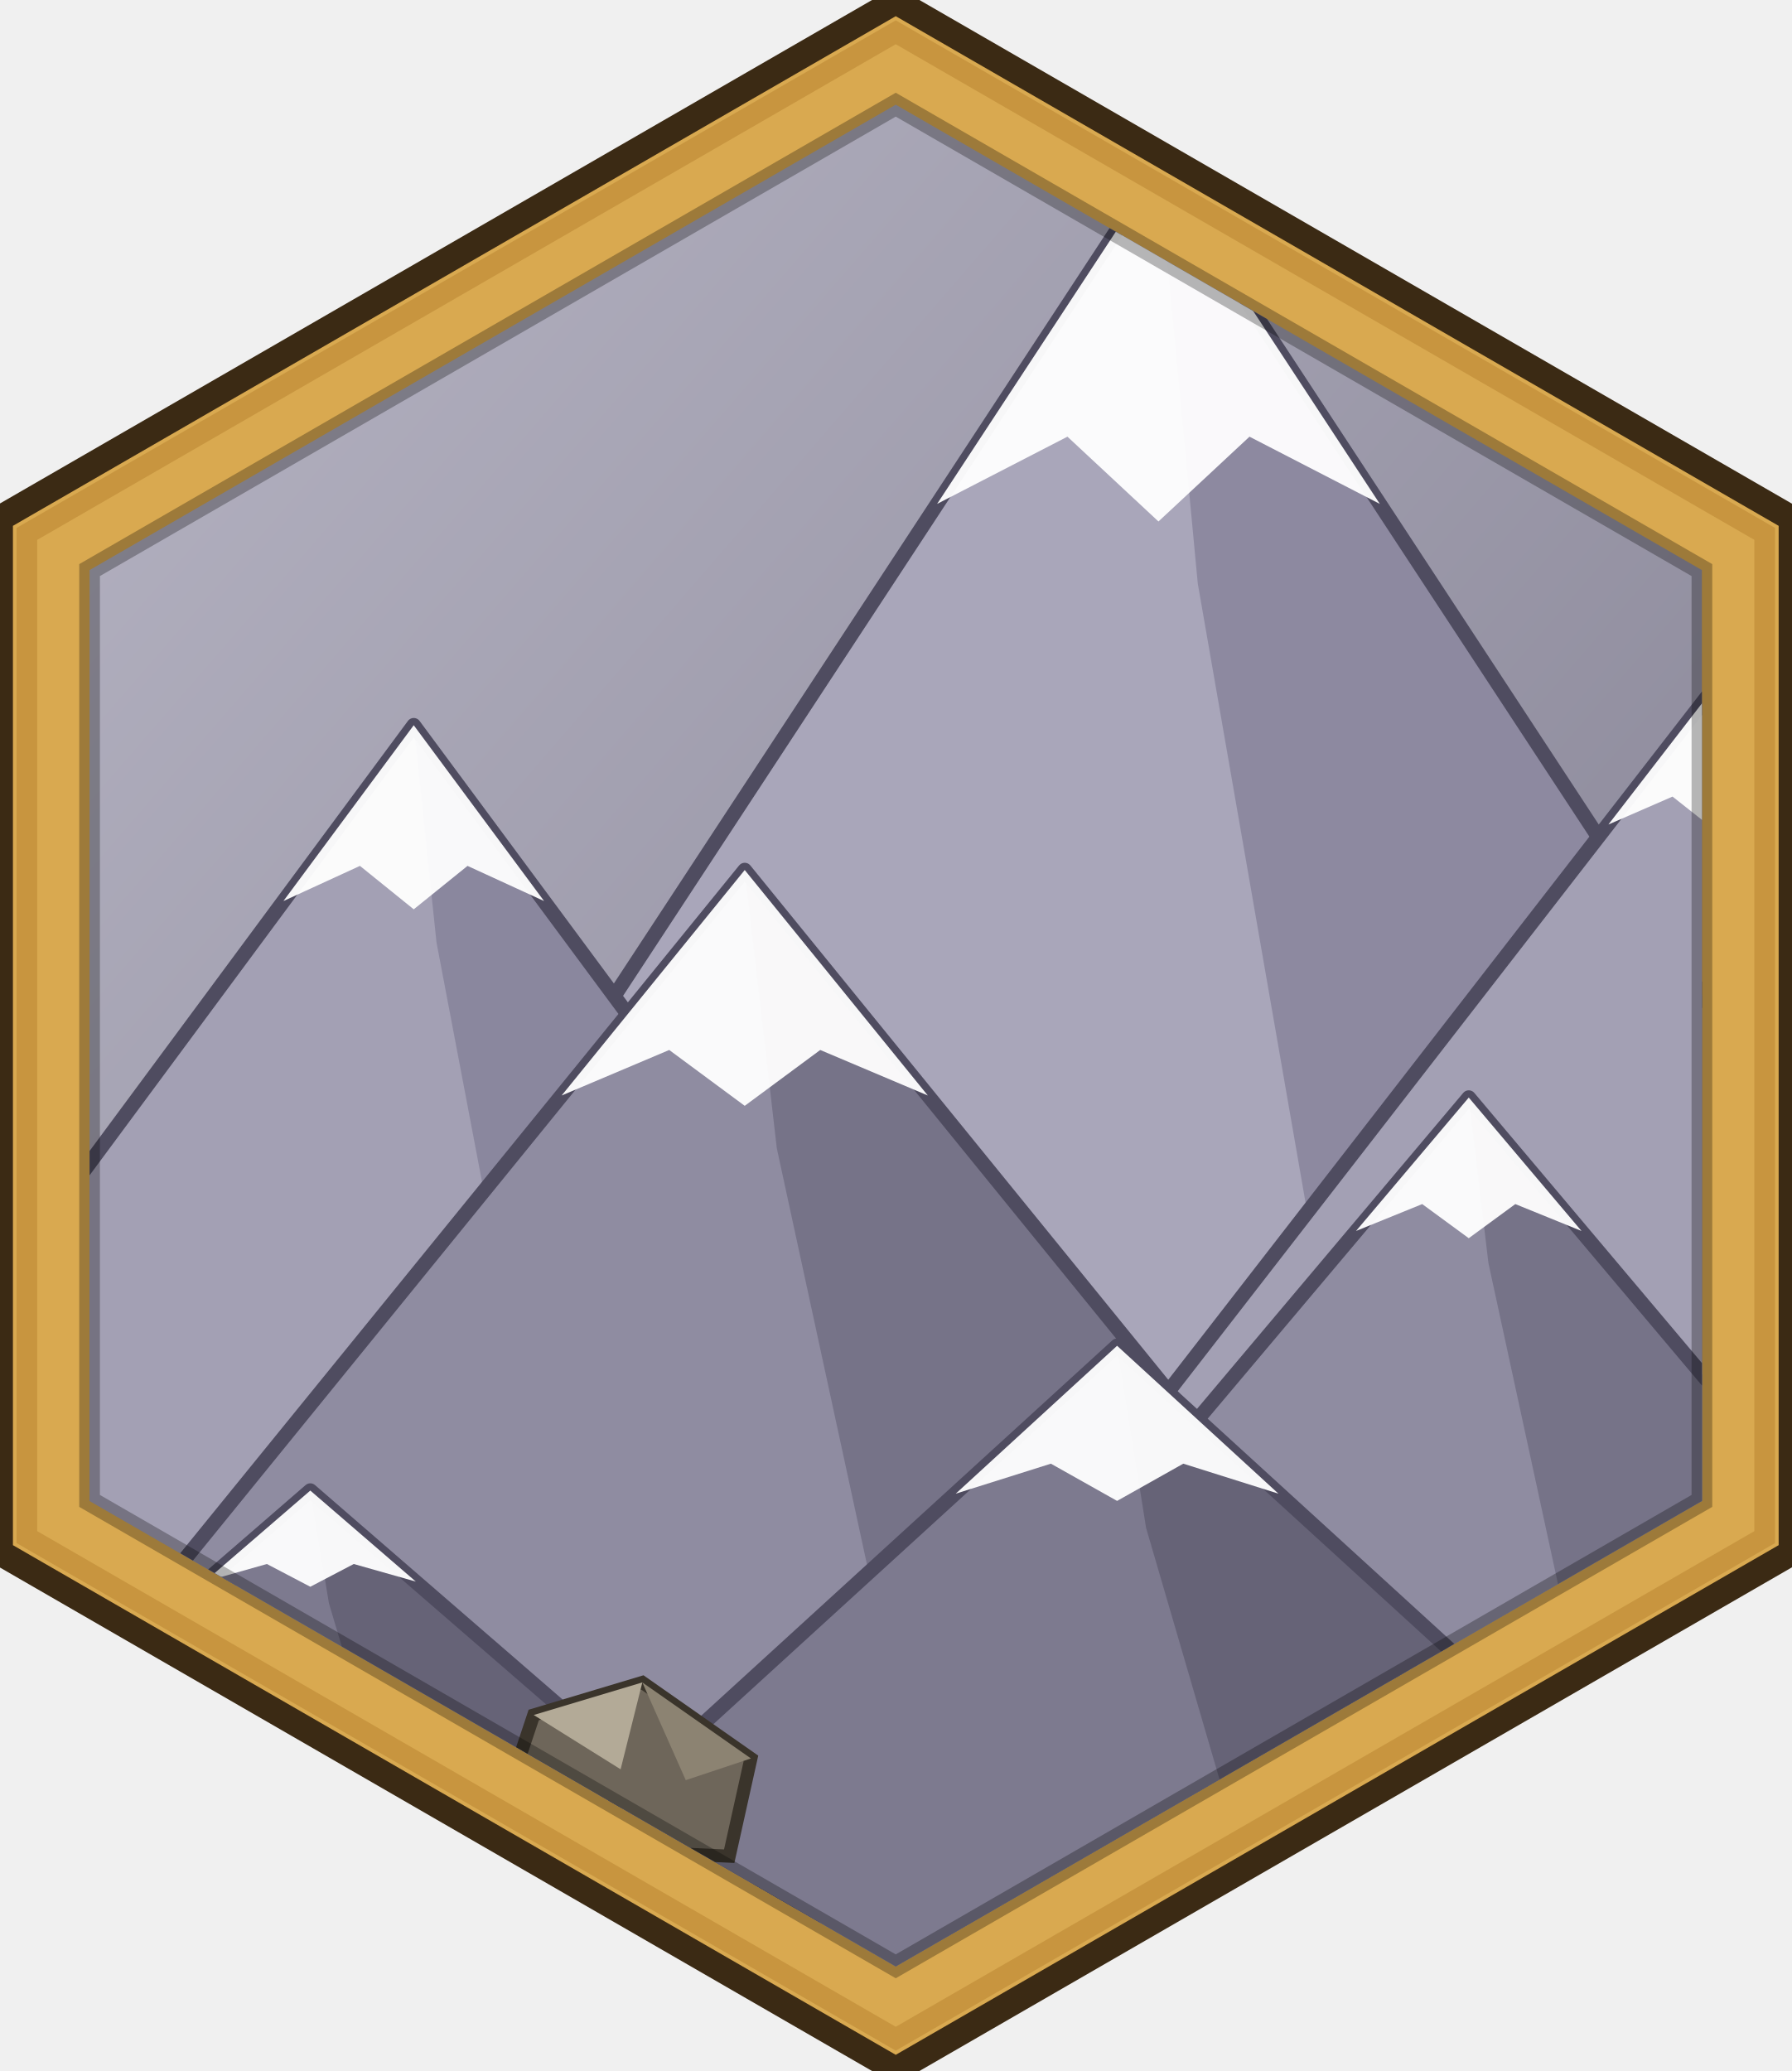
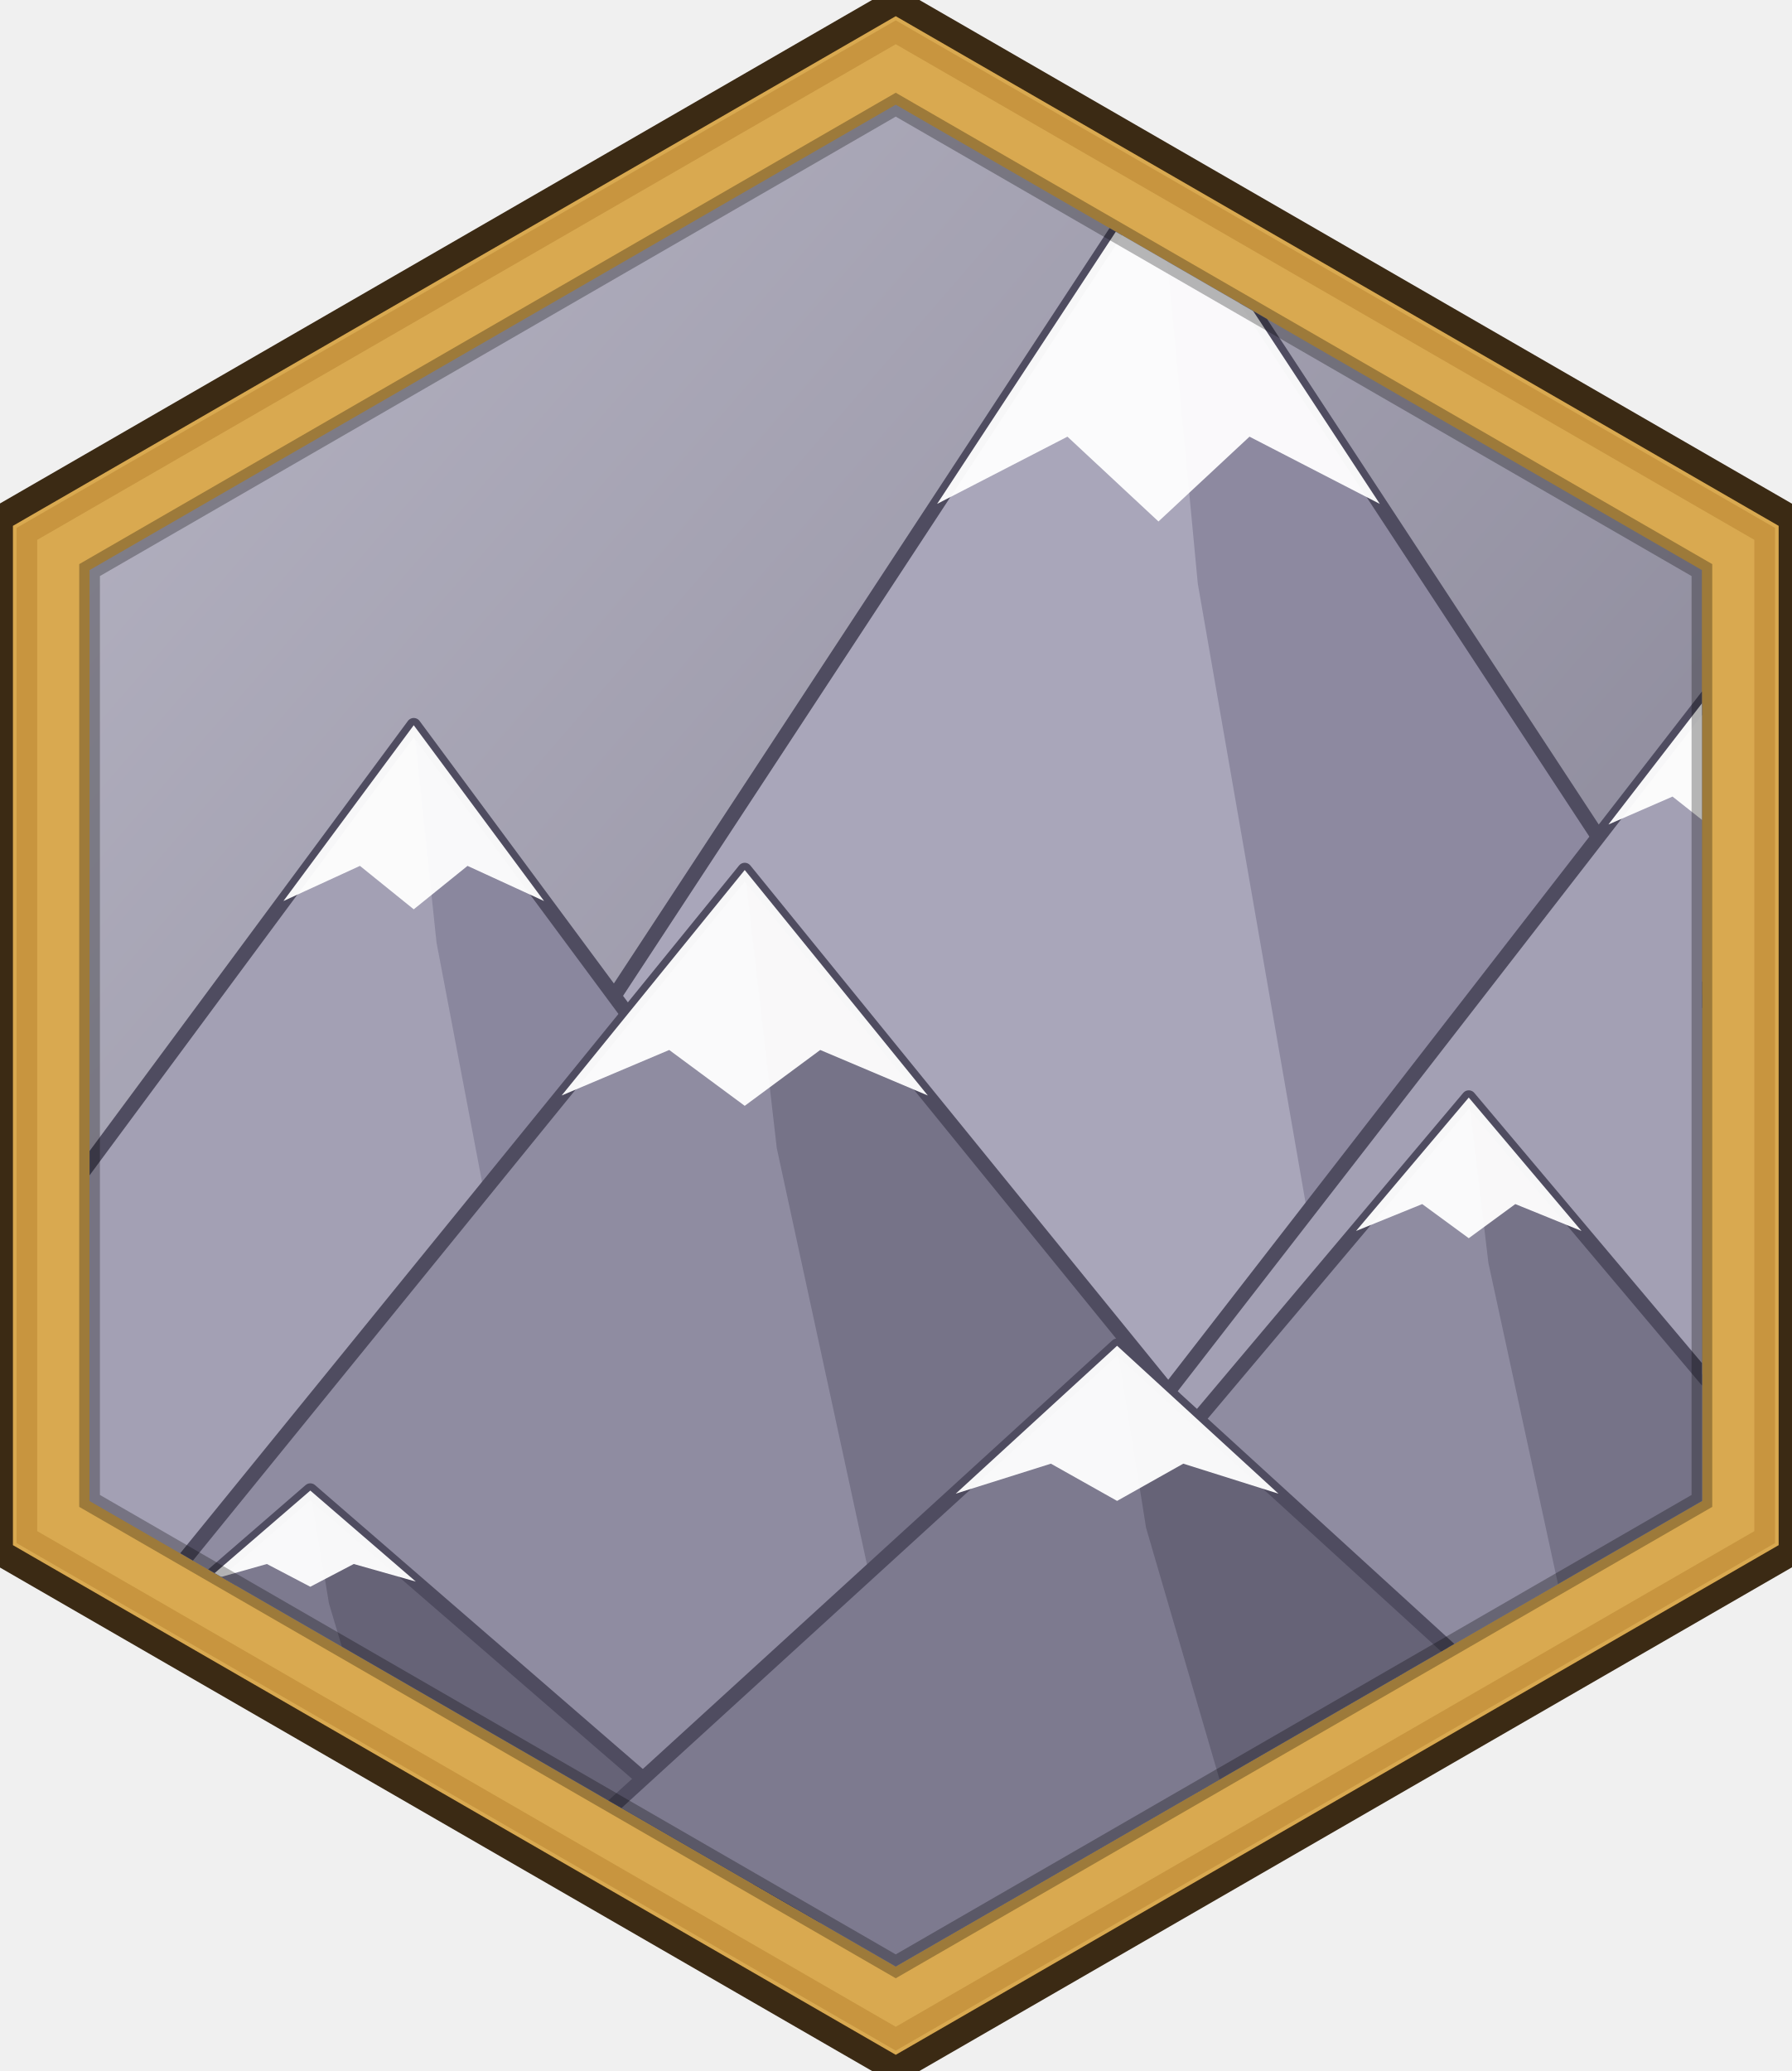
<svg xmlns="http://www.w3.org/2000/svg" viewBox="0 0 173.21 200.00" width="173" height="200">
  <defs>
    <linearGradient id="mount-g" x1="0" y1="0" x2="1" y2="1">
      <stop offset="0" stop-color="#b9b7c6" />
      <stop offset="1" stop-color="#7d7a8c" />
    </linearGradient>
    <clipPath id="mount-c">
      <polygon points="86.60,10.00 164.54,55.00 164.54,145.00 86.60,190.00 8.66,145.00 8.66,55.00" />
    </clipPath>
  </defs>
  <polygon points="86.60,0.00 173.21,50.00 173.21,150.00 86.60,200.00 -0.00,150.00 0.00,50.00" fill="#d9a950" />
  <polygon points="86.60,3.00 170.61,51.50 170.61,148.50 86.60,197.00 2.60,148.50 2.60,51.50" fill="none" stroke="#b98532" stroke-width="2" opacity=".55" />
  <g clip-path="url(#mount-c)">
    <rect width="173.21" height="200.0" fill="url(#mount-g)" />
    <polygon points="-16.6,212 112.0,16.0 240.6,212" fill="#a9a6ba" />
    <polygon points="112.0,16.0 240.6,212 142.9,212 115.8,56.3" fill="#7a7790" opacity=".6" />
    <polyline points="-16.6,212 112.0,16.0 240.6,212" fill="none" stroke="#4f4c60" stroke-width="1.4" stroke-linejoin="round" />
    <polygon points="112.0,16.0 90.6,48.6 103.2,42.1 112.0,50.3 120.8,42.1 133.4,48.6" fill="#fff" opacity=".95" />
    <polygon points="-65.1,212 40.0,70.0 145.1,212" fill="#a3a0b4" />
    <polygon points="40.0,70.0 145.1,212 65.2,212 42.2,91.0" fill="#7a7790" opacity=".6" />
    <polyline points="-65.1,212 40.0,70.0 145.1,212" fill="none" stroke="#4f4c60" stroke-width="1.4" stroke-linejoin="round" />
    <polygon points="40.0,70.0 27.4,87.0 34.8,83.6 40.0,87.8 45.2,83.6 52.6,87.0" fill="#fff" opacity=".95" />
    <polygon points="52.8,212 166.0,66.0 279.1,212" fill="#a3a0b4" />
    <polygon points="166.0,66.0 279.1,212 193.2,212 167.9,82.8" fill="#7a7790" opacity=".6" />
    <polyline points="52.8,212 166.0,66.0 279.1,212" fill="none" stroke="#4f4c60" stroke-width="1.4" stroke-linejoin="round" />
    <polygon points="166.0,66.0 155.5,79.6 161.7,76.9 166.0,80.3 170.3,76.9 176.5,79.6" fill="#fff" opacity=".95" />
    <polygon points="-32.0,212 72.0,84.0 176.0,212" fill="#8f8ca1" />
    <polygon points="72.0,84.0 176.0,212 97.0,212 75.1,110.9" fill="#656278" opacity=".6" />
    <polyline points="-32.0,212 72.0,84.0 176.0,212" fill="none" stroke="#4f4c60" stroke-width="1.4" stroke-linejoin="round" />
    <polygon points="72.0,84.0 54.3,105.8 64.7,101.4 72.0,106.8 79.3,101.4 89.7,105.8" fill="#fff" opacity=".95" />
    <polygon points="52.7,212 142.0,106.0 231.3,212" fill="#8f8ca1" />
    <polygon points="142.0,106.0 231.3,212 163.4,212 143.9,122.0" fill="#656278" opacity=".6" />
    <polyline points="52.7,212 142.0,106.0 231.3,212" fill="none" stroke="#4f4c60" stroke-width="1.4" stroke-linejoin="round" />
    <polygon points="142.0,106.0 131.1,118.9 137.5,116.3 142.0,119.6 146.5,116.3 152.9,118.9" fill="#fff" opacity=".95" />
    <polygon points="-48.5,212 30.0,144.0 108.5,212" fill="#7d7a8f" />
    <polygon points="30.0,144.0 108.5,212 48.8,212 31.8,154.9" fill="#575468" opacity=".6" />
    <polyline points="-48.5,212 30.0,144.0 108.5,212" fill="none" stroke="#4f4c60" stroke-width="1.4" stroke-linejoin="round" />
    <polygon points="30.0,144.0 19.8,152.8 25.8,151.1 30.0,153.3 34.2,151.1 40.2,152.8" fill="#fff" opacity=".95" />
    <polygon points="18.2,212 108.0,130.0 197.8,212" fill="#7d7a8f" />
    <polygon points="108.0,130.0 197.8,212 129.6,212 110.8,147.6" fill="#575468" opacity=".6" />
    <polyline points="18.2,212 108.0,130.0 197.8,212" fill="none" stroke="#4f4c60" stroke-width="1.4" stroke-linejoin="round" />
    <polygon points="108.0,130.0 92.4,144.3 101.6,141.4 108.0,145.0 114.4,141.4 123.6,144.3" fill="#fff" opacity=".95" />
-     <g transform="translate(60 172) scale(1.05)">
-       <polygon points="-12,6 -8,-6 2,-9 12,-2 10,7" fill="#6e665a" stroke="#3a342b" stroke-width="1.2" />
-       <polygon points="-8,-6 2,-9 0,-1" fill="#b3aa97" />
-       <polygon points="2,-9 12,-2 6,0" fill="#8c8372" />
-     </g>
-     <g transform="translate(146 174) scale(0.9)">
-       <polygon points="-12,6 -8,-6 2,-9 12,-2 10,7" fill="#6e665a" stroke="#3a342b" stroke-width="1.2" />
-       <polygon points="-8,-6 2,-9 0,-1" fill="#b3aa97" />
-       <polygon points="2,-9 12,-2 6,0" fill="#8c8372" />
-     </g>
  </g>
  <polygon points="86.60,10.00 164.54,55.00 164.54,145.00 86.60,190.00 8.66,145.00 8.66,55.00" fill="none" stroke="#000" stroke-opacity=".28" stroke-width="2" />
  <polygon points="86.60,0.00 173.21,50.00 173.21,150.00 86.60,200.00 -0.00,150.00 0.00,50.00" fill="none" stroke="#3b2a14" stroke-width="2.5" stroke-linejoin="round" />
</svg>
